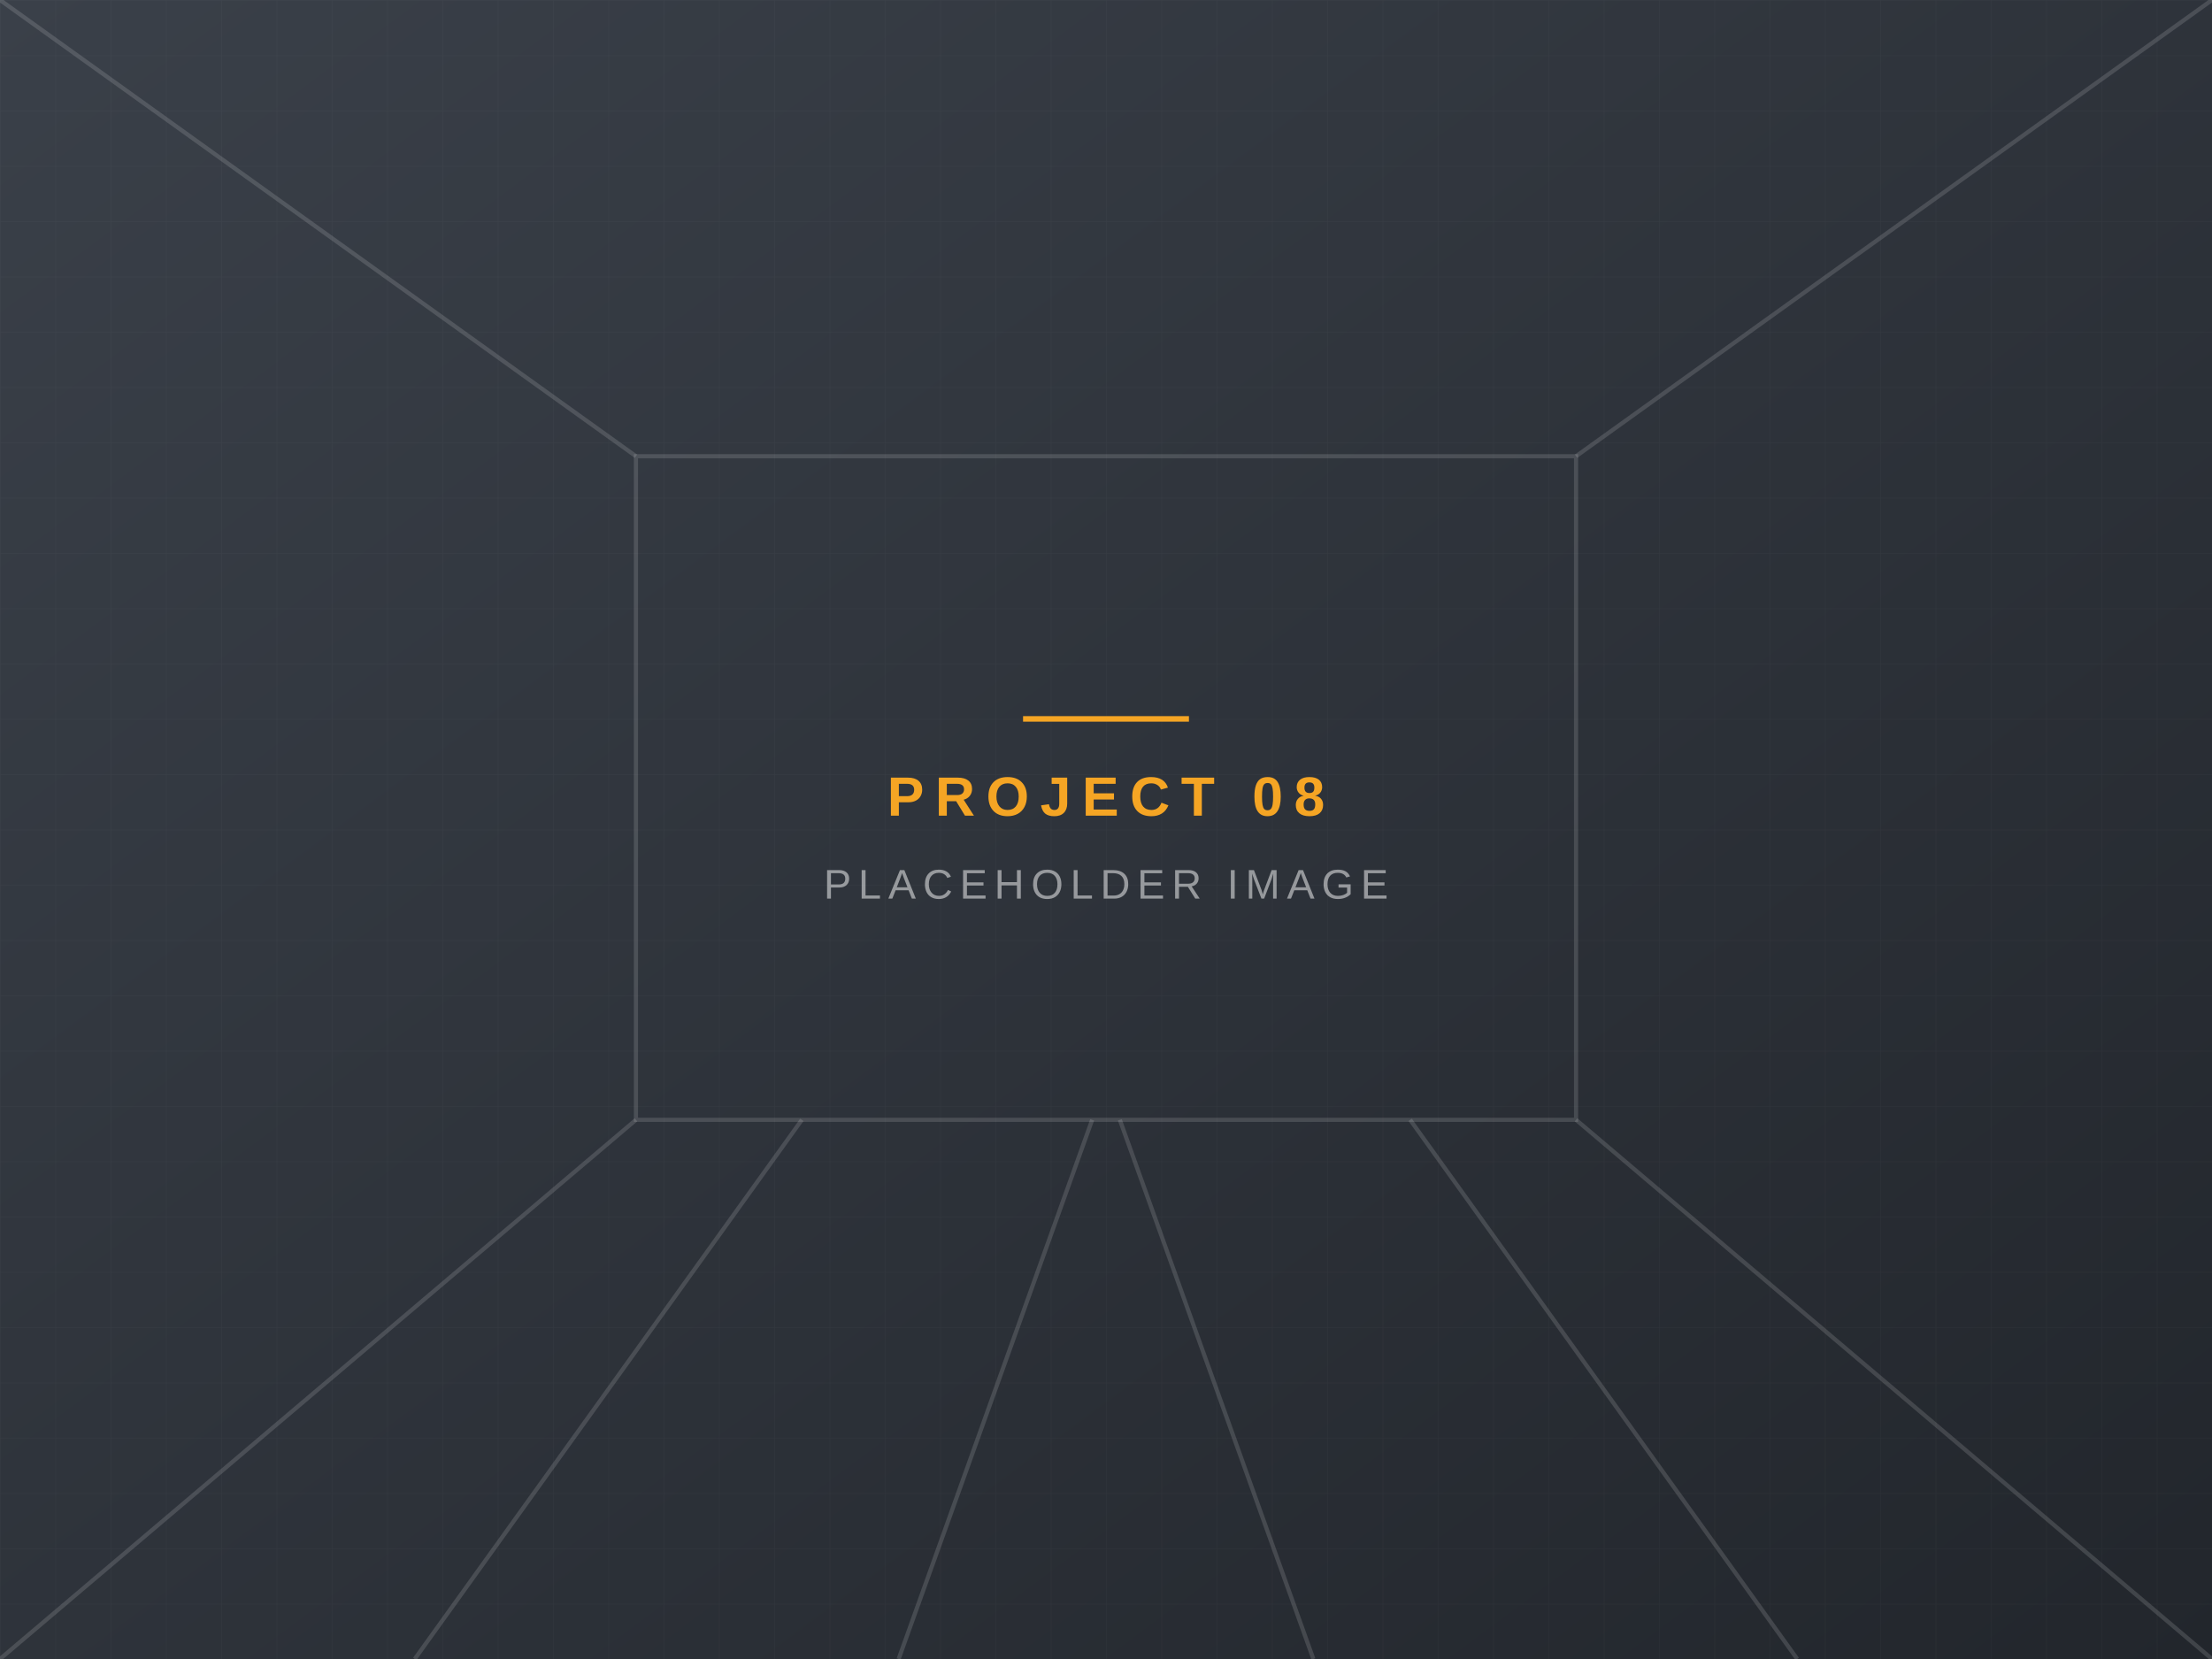
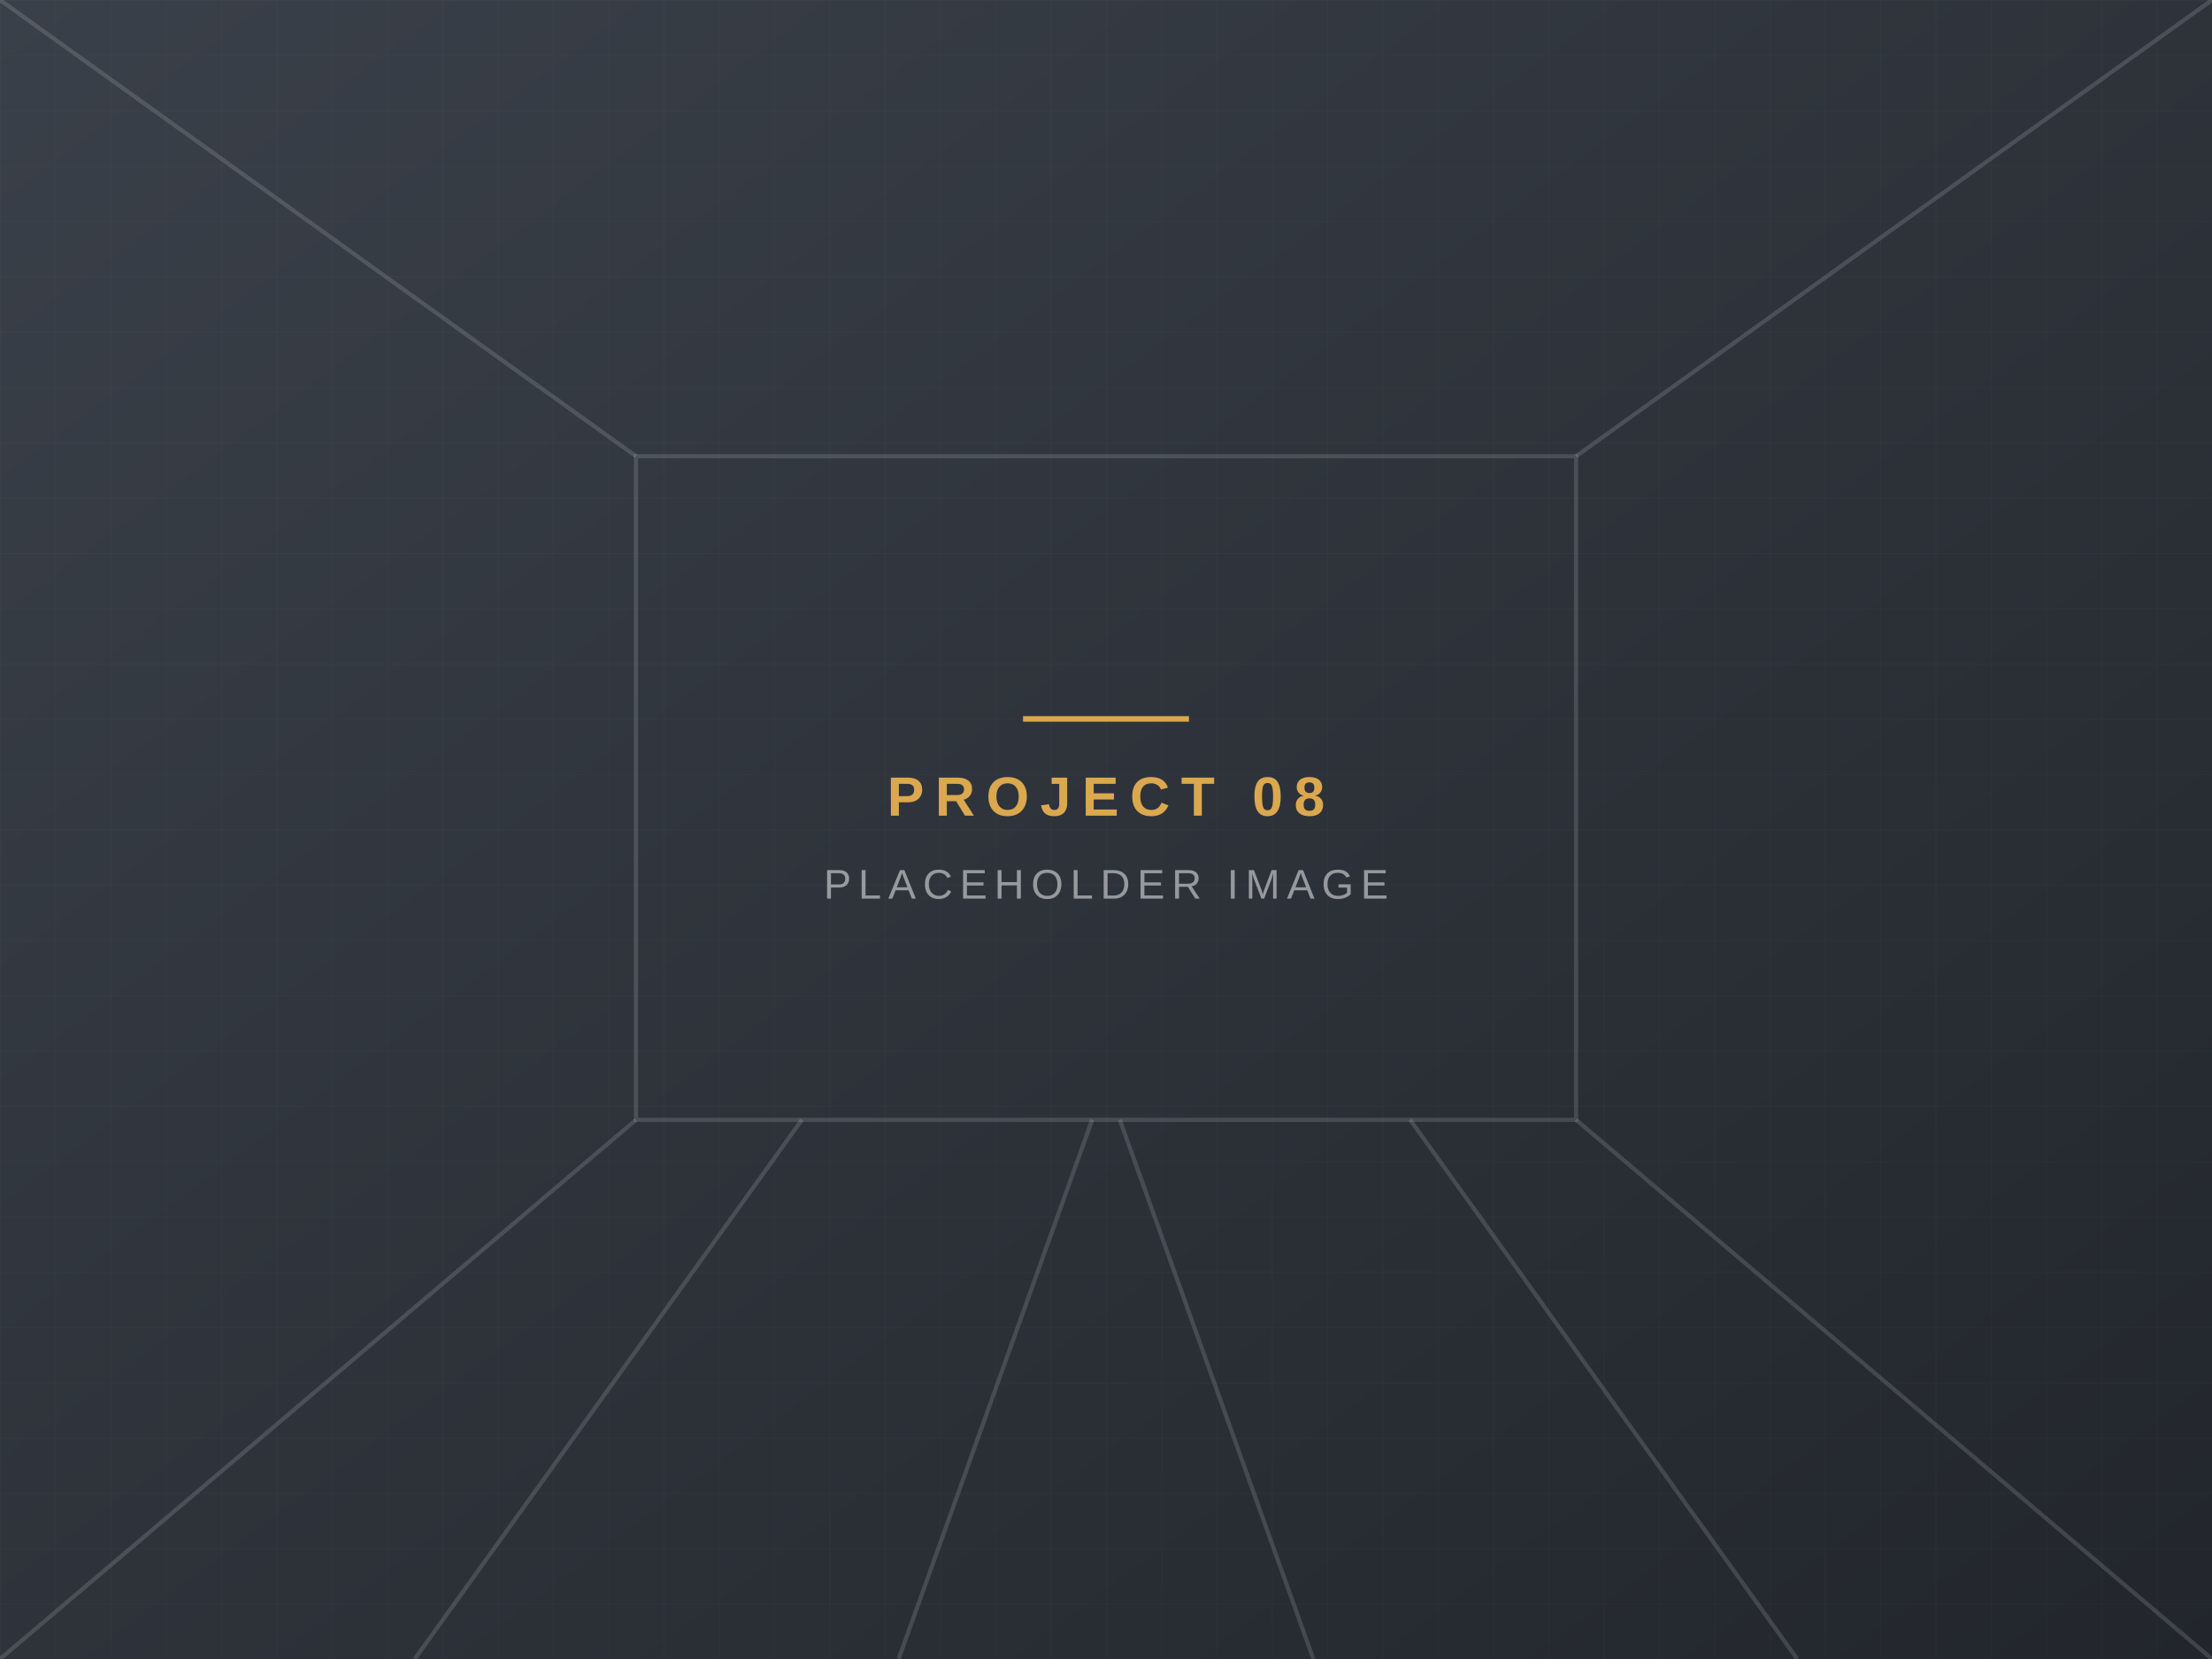
<svg xmlns="http://www.w3.org/2000/svg" width="1600" height="1200" viewBox="0 0 1600 1200">
  <defs>
    <linearGradient id="bg" x1="0" y1="0" x2="1" y2="1">
      <stop offset="0" stop-color="#3a4049" />
      <stop offset="1" stop-color="#22262c" />
    </linearGradient>
    <pattern id="g" width="40" height="40" patternUnits="userSpaceOnUse">
      <path d="M40 0H0V40" fill="none" stroke="#fff" stroke-opacity="0.03" stroke-width="1" />
    </pattern>
    <pattern id="g-major" width="200" height="200" patternUnits="userSpaceOnUse">
      <path d="M200 0H0V200" fill="none" stroke="#fff" stroke-opacity="0.06" stroke-width="1.5" />
    </pattern>
  </defs>
  <rect width="1600" height="1200" fill="url(#bg)" />
  <rect width="1600" height="1200" fill="url(#g)" />
  <g fill="none" stroke="#fff" stroke-opacity=".14" stroke-width="3">
    <rect x="460" y="330" width="680" height="480" />
    <path d="M0 0l460 330M1600 0l-460 330M0 1200l460-390M1600 1200l-460-390" />
    <path d="M300 1200l280-390M650 1200l140-390M950 1200l-140-390M1300 1200l-280-390" />
  </g>
-   <path d="M740 520h120" stroke="#f5a524" stroke-width="4" />
-   <text x="800" y="590" text-anchor="middle" fill="#f5a524" font-family="'Barlow Condensed','Arial Narrow','Helvetica Neue',Arial,sans-serif" font-size="40" font-weight="600" letter-spacing="8">PROJECT 08</text>
+   <path d="M740 520h120" stroke="#dba84f" stroke-width="4" />
+   <text x="800" y="590" text-anchor="middle" fill="#dba84f" font-family="'Barlow Condensed','Arial Narrow','Helvetica Neue',Arial,sans-serif" font-size="40" font-weight="600" letter-spacing="8">PROJECT 08</text>
  <text x="800" y="650" text-anchor="middle" fill="#fff" fill-opacity=".5" font-family="'Barlow Condensed','Arial Narrow','Helvetica Neue',Arial,sans-serif" font-size="30" letter-spacing="5">PLACEHOLDER IMAGE</text>
</svg>
